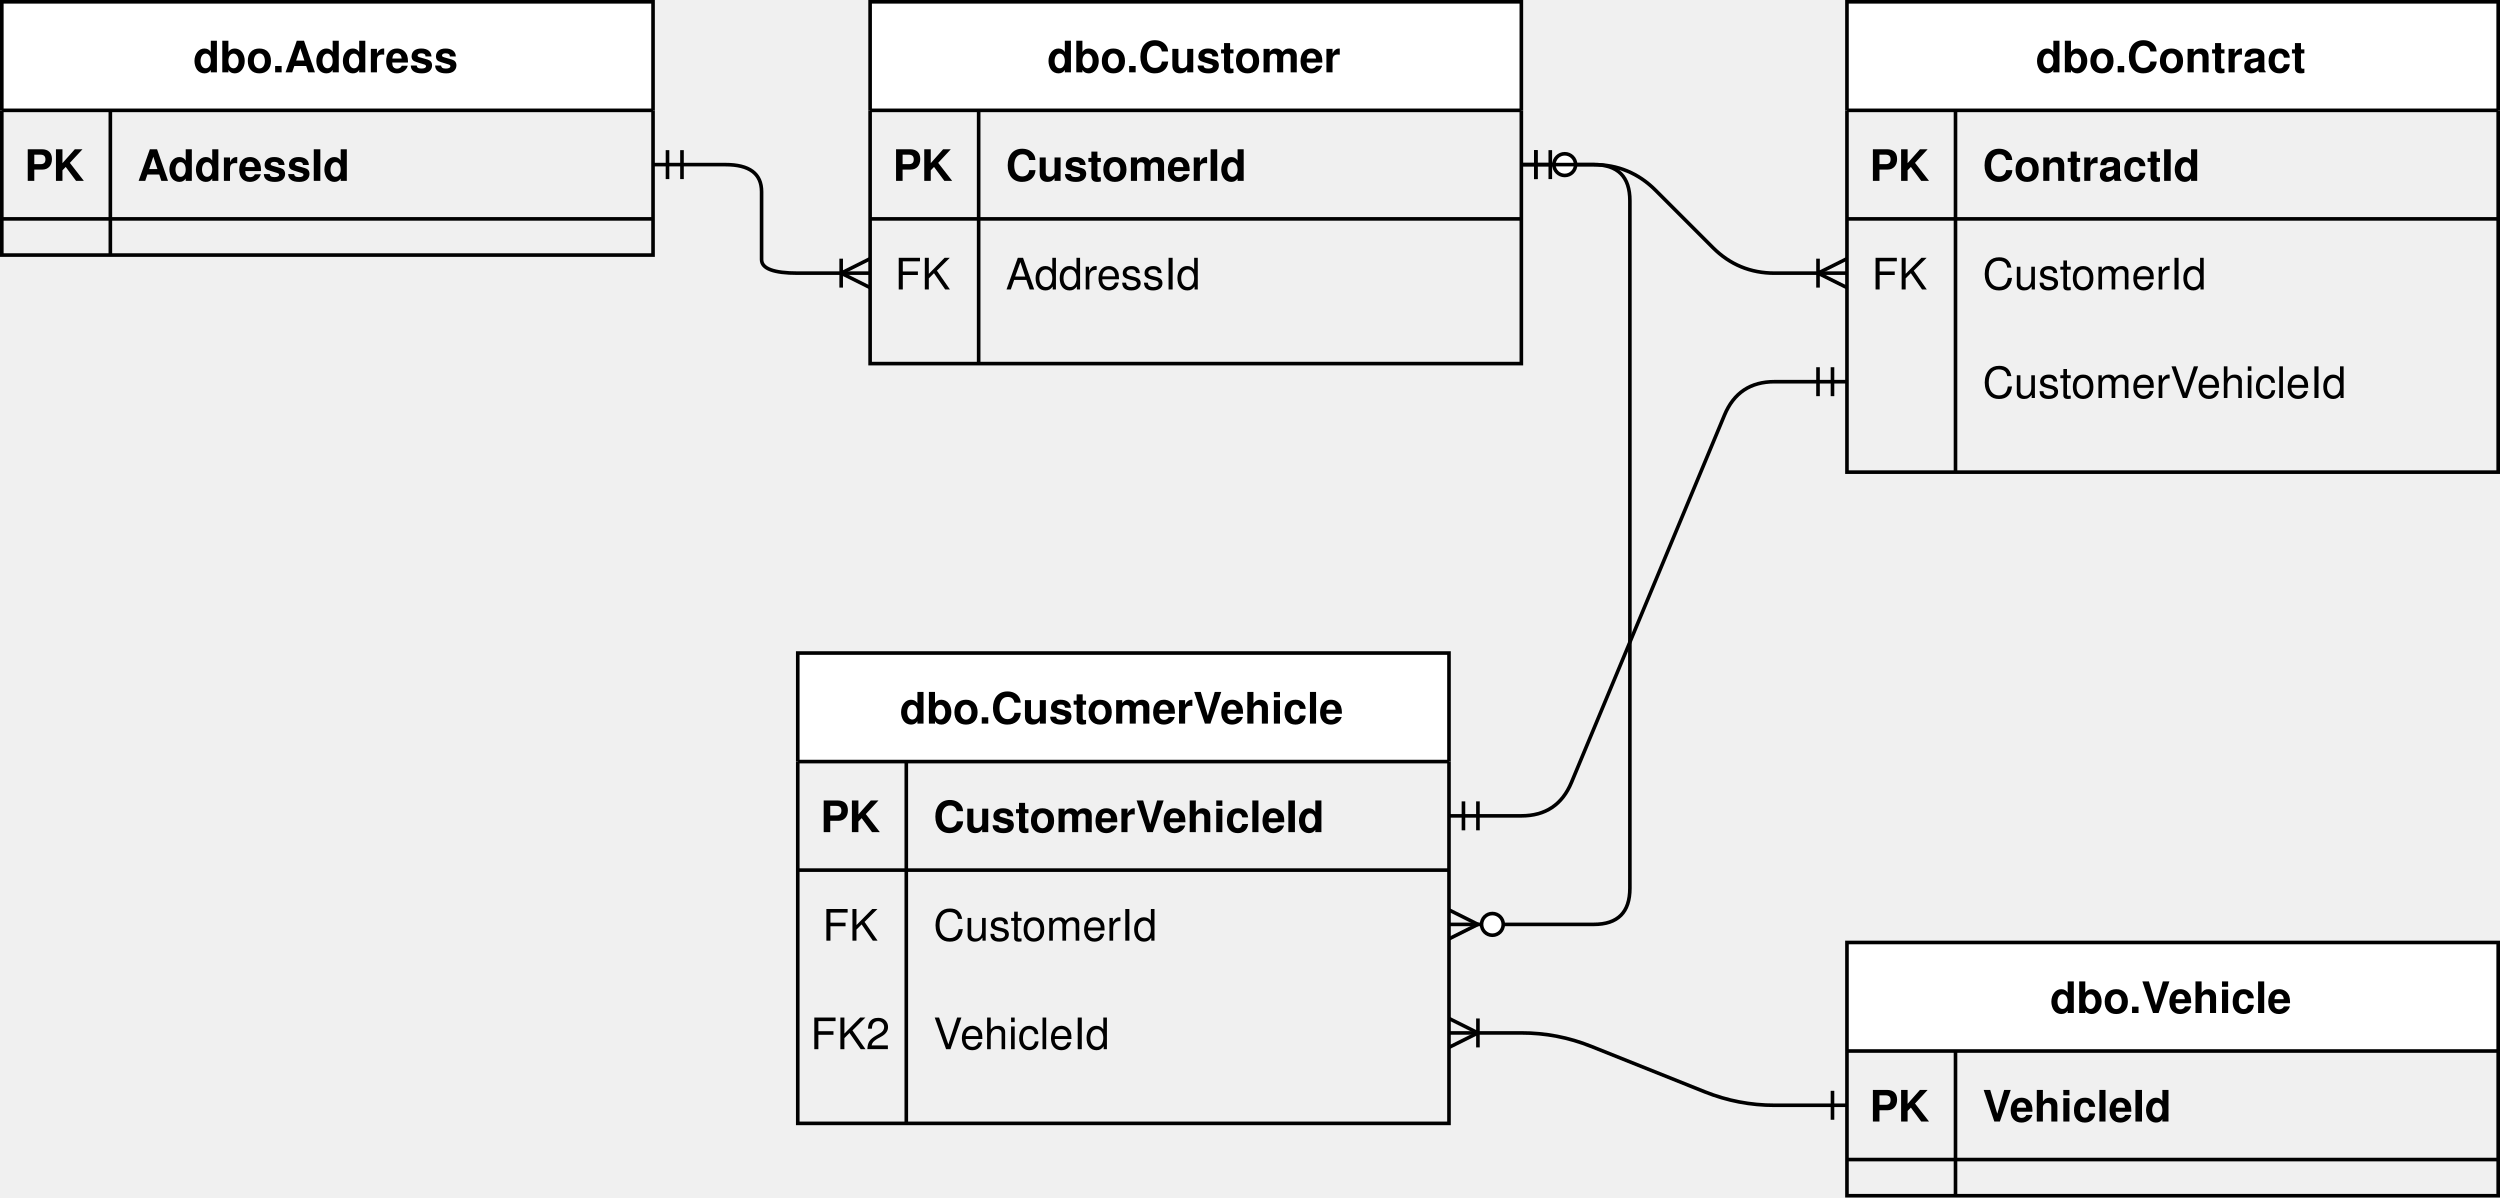
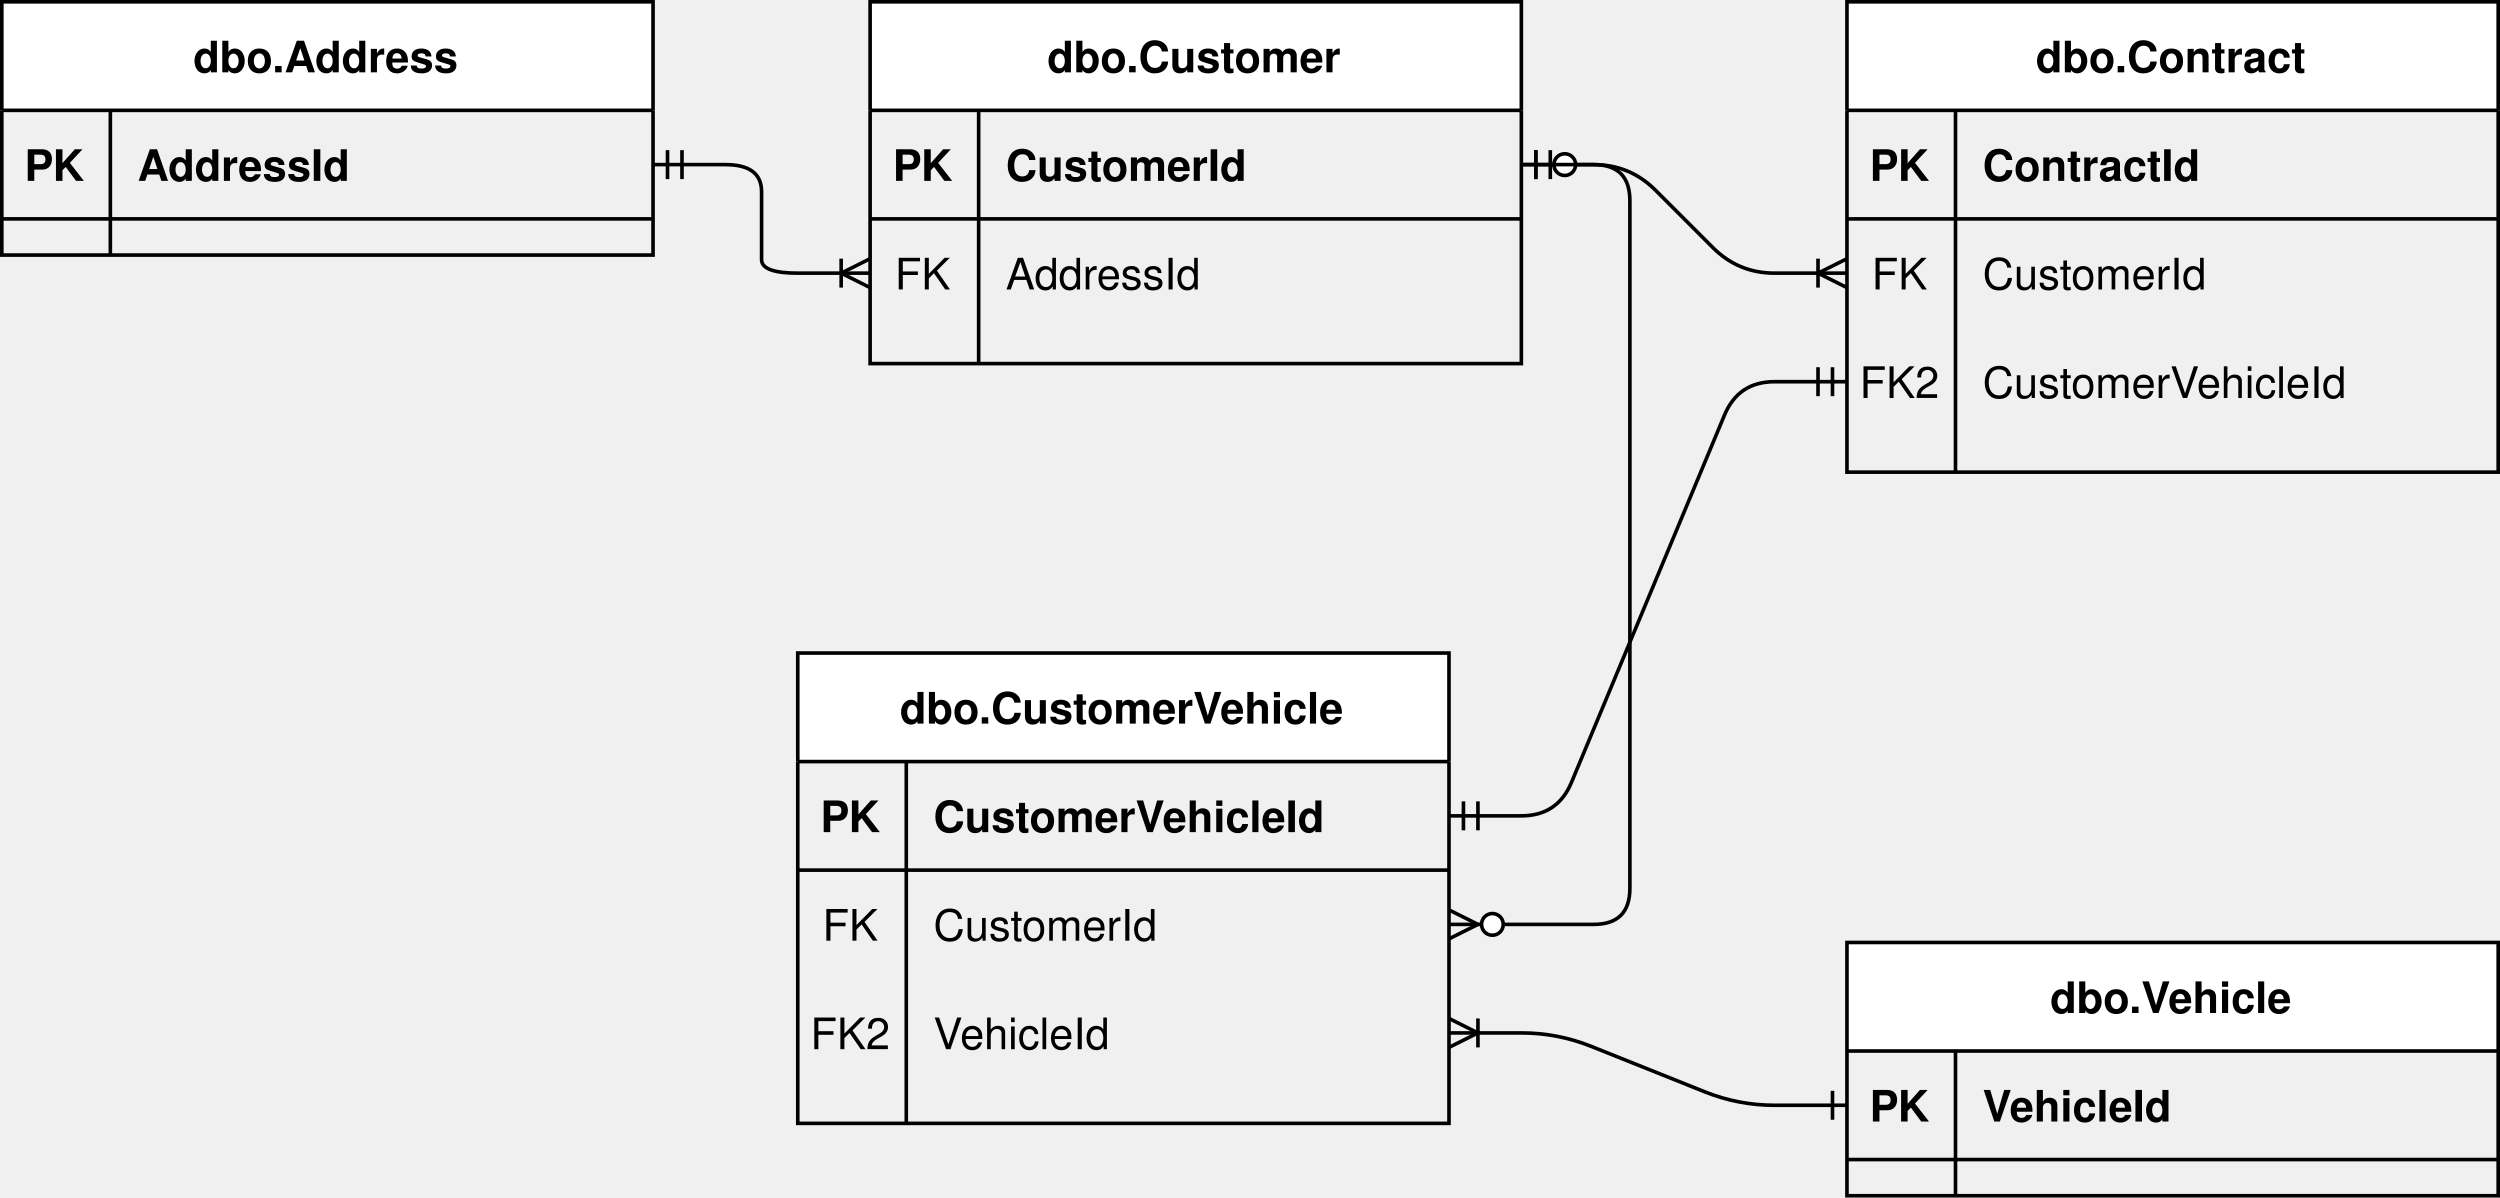
- <svg xmlns="http://www.w3.org/2000/svg" host="65bd71144e" version="1.1" width="691px" height="331px" viewBox="-0.5 -0.5 691 331" content="&lt;mxfile host=&quot;489cd950-b5de-4f5f-9a17-e2d2b1254979&quot; modified=&quot;2021-02-24T18:41:09.387Z&quot; agent=&quot;5.0 (Windows NT 10.0; Win64; x64) AppleWebKit/537.36 (KHTML, like Gecko) Code/1.53.2 Chrome/87.0.428.141 Electron/11.2.1 Safari/537.36&quot; etag=&quot;TF7QpBsBBTD2LHuIN4B_&quot; version=&quot;14.2.4&quot; type=&quot;embed&quot;&gt;&lt;diagram id=&quot;FRoR0ZprLb8Yj95AIThe&quot; name=&quot;Page-1&quot;&gt;7Vxdb+I4FP01vI5InFB4HFg6u5qOdtSOdp9dbMCSiZFjWphfv3ZiJyQmK4cJ+eggIZXcOMY+53LusRM6Aovd8QuH++03hjAd+WN0HIE/Rr7vBeOZ/KMiJx0ZTx7SyIYTpGN54IX8xKahjh4IwnGhoWCMCrIvBlcsivBKFGKQc/ZebLZmtPipe7jBVuBlBakd/ZcgsU2j03Ccx//EZLM1n+yN9ZkdNI11IN5CxN7PQmA5AgvOmEjf7Y4LTBV6Bpf0useKs9nAOI6EywV+esEbpAc9N/TKPn1GiOM41kMUJzNvOdq9eivgqwrNYwG50PSAsQxIwAUkEeYy4CXHlMJ9TJLmaWRLKHqCJ3YQpiNzNF+TI0bPKTuqrSTqSXamDlXna9n5ix6MOg0p2UTy/UrOVX3iXI5ZjuUJxkK3sNHQAL1hLvDxLKTR+YLZDgt+kk302QdN1Kl4+J7T7k11bHtGuWkHdaZtso5zMuQbzcdlboDFTSUhcoqCQPoskx1Gm4SbIvQKP8TZ/gfkGyx0YM+IQm75JuHJQCaULhhlisGIRaonwfb6JMVrc+0rE4LtDFF64lmnyazDuXxJHBbjT+EolMNdyGMvP5Yv1ZyLBYtiwWXeqD6wpO8dKwov0Oc706f5Ao58gQb4Ciy+vn+tx1iiVjBnrDYZ4xIZ5a8Mk8itaSI4W4IQji6iDJxRPoMV3AjV0EJVq9NfqGNwjf6kbefxHq5ItHlKr5yU0A9vgP6xOsfDG7Hh2XSogrE4xBIjKcL3iuED77qSkZmEX+Jnci8aFoOhM4UdVA3v4aOUjSz3elE3vKmFq1Gpj1o5ahDQRemYDUKaylz1TJomLUqTWaSeMfbYtTRhREx/NZRp5gxzC8qUWYoBWtrG8e5AiHy7MiQeVmouhytx97By0TW90sM2ws8wCkW7Gx9TZwo78LDALhQD9bB+ryoFsCuFUan+l4rrPGwNAjooHcDeL++jNLXqYetLU5seFti76MP0sFnq9UOZ7M3u4ayuGwe8CyWyN2LvSlRbiWZtKtGvbs32RIfctyza0CF799To0D94S1YUfxg5cse9AzkKbKd6fl9Ic1HJxG+0tM40R0uQH7a5tg6GYWBbXVsH7hx28VSBbWAHurbOcq8XlSOodrCDqRzXLbFr8NBFJbkb2wYUqs0ldmAb22EusYNeWdug2tr2X5kaB7wLJbLvE92VqLYStbnEDuw7R49fB7nKDty3Mtp4BtO+vzMYj9Q43h0oUejgiTDaYOMF5bSIOD1jCgVh0TI/kzrGdH3tycnNt2JHdWLiCH1Wv42Qh8vnn5izH+wbjE5mVV4+93dClo2kFoiYHfhKD808lySM9p1Jvxq2a3pnT0hefGySJ9N9w4VhXEJdf8Z3pZM5n4Ehz9zynpaIS2ekr8q5szoKSx1Nyh2lMFgdJUmQTdwtLxy2FJvNC/kVrUqLHYxQmhTyikeiBp18Q51SBNgZYh4i6U2GAL9IrH9thnilH5VkGXODDLFN5EAz5JKImFs0vUkRv/TcTFBm1jVFQFASkfIPihpMEQeb22yK5HlQmSBuohFeqCt9SwlQ/rLPrkyJoNRRUO6owZSwfbTazb/v4lc+IAdct4Sb+GHgxLbjlZz8Lpv4Wcr2chN/Yt8eG+gmfpZ7vViYTnwL18EsTK/bvK+BfwcL1Qebjxt7if+xmyy3GHXNpkG54Cymd2dR11nIw/x/GaTN838JAZb/AQ==&lt;/diagram&gt;&lt;/mxfile&gt;">
+ <svg xmlns="http://www.w3.org/2000/svg" host="65bd71144e" version="1.1" width="691px" height="331px" viewBox="-0.5 -0.5 691 331" content="&lt;mxfile host=&quot;489cd950-b5de-4f5f-9a17-e2d2b1254979&quot; modified=&quot;2021-02-24T18:43:19.185Z&quot; agent=&quot;5.0 (Windows NT 10.0; Win64; x64) AppleWebKit/537.36 (KHTML, like Gecko) Code/1.53.2 Chrome/87.0.428.141 Electron/11.2.1 Safari/537.36&quot; etag=&quot;j3PvKYrEVh93zvoJNXSw&quot; version=&quot;14.2.4&quot; type=&quot;embed&quot;&gt;&lt;diagram id=&quot;FRoR0ZprLb8Yj95AIThe&quot; name=&quot;Page-1&quot;&gt;7Vxdb+I4FP01vI5InFB4HBg6u5qOdtSOdp9dbMCSiZFjWphfv3ZiJyQmK4cN+eggIZXcOMY+53LusRM6Aovd8SuH++13hjAd+WN0HIEvI9/3xrNA/lGRk4lMHtLIhhOkY3nghfzCpqGOHgjCcaGhYIwKsi8GVyyK8EoUYpBz9l5stma0+Kl7uMFW4GUFqR39hyCxTaPTcJzH/8BkszWf7I31mR00jXUg3kLE3s9CYDkCC86YSN/tjgtMFXoGl/S6x4qz2cA4joTLBX56wRukBz039Mo+fUaI4zjWQxQnM2852r16K+CrCs1jAbnQ9ICxDEjABSQR5jLgJceUwn1MkuZpZEsoeoIndhCmI3M0X5MjRs8pO6qtJOpJdqYOVedr2fmLHow6DSnZRPL9Ss5VfeJcjlmO5QnGQrew0dAAvWEu8PEspNH5itkOC36STfTZB03UqXj4ntPuTXVse0a5aQd1pm2yjnMy5BvNx2VugMVNJSFyioJA+iyTHUabhJsi9Ao/xNn+J+QbLHRgz4hCbvkm4clAJpQuGGWKwYhFqifB9vokxWtz7SsTgu0MUXriWafJrMO5fEkcFuNP4SiUw13IYy8/li/VnIsFi2LBZd6oPrCk7x0rCi/Q5zvTp/kCjnyBBvgKLL5+fKvHWKJWMGesNhnjEhnlrwyTyK1pIjhbghCOLqIMnFE+gxXcCNXQQlWr05+oY3CN/qRt5/Eerki0eUqvnJTQD2+A/rE6x8MbseHZdKiCsTjEEiMpwveK4QPvupKRmYT/xc/kXjQsBkNnCjuoGt7DRykbWe71om54UwtXo1IftXLUIKCL0jEbhDSVueqZNE1alCazSD1j7LFracKImP5qKNPMGeYWlCmzFAO0tI3j3YEQ+XZlSDys1FwOV+LuYeWia3qlh22En2EUinY3PqbOFHbgYYFdKAbqYf1eVQpgVwqjUv0vFdd52BoEdFA6gL1f3kdpatXD1pemNj0ssHfRh+lhs9TrhzLZm93DWV03DngXSmRvxN6VqLYSzdpUIntr9vFbTdJ6IkXuuxZtSJG9gWqk6G+8JSuKP4wiuePegSIFtlk9vzWkuahk4jdaXWeyo1XID9tcXgfD8LCtLq8Ddw67eLDA9rADXV5nudeLyhFUm9jBVI7rVtk1eOiikty9bQMK1eYqO7jkbYdobYNeWdug2tr2X5kaB7wLJbJvFd2VqLYStbnKDuybRwNdZQfuuxltPIZp3+IZjEdqHO8OlCh08EQYbbDxgnJaRJyeMYWCsGiZn0kdY7q+9uTk5luxozoxcYQ+q59HyMPl8y/M2U/2HUYnsyovn/srIctGUgtEzA58pYdmHk0SRvvOpF8N2zW9s4ckLz45yZPpvuHCMC6hrj/jh9LJnM/AkGfuek9LxKUz0lfl3FkdhaWOJuWOUhisjpIkyCbulhcOD3w2mxfyK1qVFjsYoTQp5BWPRA06+YY6pQiwM8Q8R9KbDAF+kVj/2gzxSr8ryTLmBhlim8iBZsglETF3aXqTIn7p0ZmgzKxrioCgJCLl3xQ1mCIONrfZFMnzoDJB3EQjvFBX+pYSoPxln12ZEkGpo6DcUYMpYftotZt/38WvfEYOuG4JN/HbwIltxys5+V028bOU7eUm/sS+PTbQTfws93qxMJ34Fq6DWZhet3lfA/8OFqoPNh839hL/YTdZbjHqmk2DcsFZTO/Ooq6zkIf5vzNIm+f/FQIs/wU=&lt;/diagram&gt;&lt;/mxfile&gt;">
  <defs>
    <clipPath id="mx-clip-0-30-30-30-0">
      <rect x="0" y="30" width="30" height="30" />
    </clipPath>
    <clipPath id="mx-clip-36-30-144-30-0">
      <rect x="36" y="30" width="144" height="30" />
    </clipPath>
    <clipPath id="mx-clip-240-30-30-30-0">
      <rect x="240" y="30" width="30" height="30" />
    </clipPath>
    <clipPath id="mx-clip-276-30-144-30-0">
      <rect x="276" y="30" width="144" height="30" />
    </clipPath>
    <clipPath id="mx-clip-240-60-30-30-0">
      <rect x="240" y="60" width="30" height="30" />
    </clipPath>
    <clipPath id="mx-clip-276-60-144-30-0">
      <rect x="276" y="60" width="144" height="30" />
    </clipPath>
    <clipPath id="mx-clip-510-30-30-30-0">
      <rect x="510" y="30" width="30" height="30" />
    </clipPath>
    <clipPath id="mx-clip-546-30-144-30-0">
      <rect x="546" y="30" width="144" height="30" />
    </clipPath>
    <clipPath id="mx-clip-510-60-30-30-0">
      <rect x="510" y="60" width="30" height="30" />
    </clipPath>
    <clipPath id="mx-clip-546-60-144-30-0">
      <rect x="546" y="60" width="144" height="30" />
+     </clipPath>
+     <clipPath id="mx-clip-510-90-30-30-0">
+       <rect x="510" y="90" width="30" height="30" />
    </clipPath>
    <clipPath id="mx-clip-546-90-144-30-0">
      <rect x="546" y="90" width="144" height="30" />
    </clipPath>
    <clipPath id="mx-clip-220-210-30-30-0">
      <rect x="220" y="210" width="30" height="30" />
    </clipPath>
    <clipPath id="mx-clip-256-210-144-30-0">
      <rect x="256" y="210" width="144" height="30" />
    </clipPath>
    <clipPath id="mx-clip-220-240-30-30-0">
      <rect x="220" y="240" width="30" height="30" />
    </clipPath>
    <clipPath id="mx-clip-256-240-144-30-0">
      <rect x="256" y="240" width="144" height="30" />
    </clipPath>
    <clipPath id="mx-clip-220-270-30-30-0">
      <rect x="220" y="270" width="30" height="30" />
    </clipPath>
    <clipPath id="mx-clip-256-270-144-30-0">
      <rect x="256" y="270" width="144" height="30" />
    </clipPath>
    <clipPath id="mx-clip-510-290-30-30-0">
      <rect x="510" y="290" width="30" height="30" />
    </clipPath>
    <clipPath id="mx-clip-546-290-144-30-0">
      <rect x="546" y="290" width="144" height="30" />
    </clipPath>
  </defs>
  <g>
    <path d="M 0 30 L 0 0 L 180 0 L 180 30" fill="#ffffff" stroke="#000000" stroke-miterlimit="10" pointer-events="all" />
    <path d="M 0 30 L 0 70 L 180 70 L 180 30" fill="none" stroke="#000000" stroke-miterlimit="10" pointer-events="none" />
    <path d="M 0 30 L 180 30" fill="none" stroke="#000000" stroke-miterlimit="10" pointer-events="none" />
    <path d="M 30 30 L 30 70" fill="none" stroke="#000000" stroke-miterlimit="10" pointer-events="none" />
    <g fill="#000000" font-family="Helvetica" font-weight="bold" pointer-events="none" text-anchor="middle" font-size="12px">
      <text x="89.5" y="19.5">
                dbo.Address
            </text>
    </g>
    <path d="M 0 30 M 180 30 M 180 60 L 0 60" fill="none" stroke="#000000" stroke-miterlimit="10" pointer-events="none" />
    <path d="M 0 30 M 30 30 M 30 60 M 0 60" fill="none" stroke="#000000" stroke-miterlimit="10" pointer-events="none" />
    <g fill="#000000" font-family="Helvetica" font-weight="bold" pointer-events="none" clip-path="url(#mx-clip-0-30-30-30-0)" text-anchor="middle" font-size="12px">
      <text x="14.5" y="49.5">
                PK
            </text>
    </g>
    <path d="M 30 30 M 180 30 M 180 60 M 30 60" fill="none" stroke="#000000" stroke-miterlimit="10" pointer-events="none" />
    <g fill="#000000" font-family="Helvetica" font-weight="bold" text-decoration="underline" pointer-events="none" clip-path="url(#mx-clip-36-30-144-30-0)" font-size="12px">
      <text x="37.5" y="49.5">
                AddressId
            </text>
    </g>
    <path d="M 240 30 L 240 0 L 420 0 L 420 30" fill="#ffffff" stroke="#000000" stroke-miterlimit="10" pointer-events="none" />
    <path d="M 240 30 L 240 100 L 420 100 L 420 30" fill="none" stroke="#000000" stroke-miterlimit="10" pointer-events="none" />
    <path d="M 240 30 L 420 30" fill="none" stroke="#000000" stroke-miterlimit="10" pointer-events="none" />
    <path d="M 270 30 L 270 100" fill="none" stroke="#000000" stroke-miterlimit="10" pointer-events="none" />
    <g fill="#000000" font-family="Helvetica" font-weight="bold" pointer-events="none" text-anchor="middle" font-size="12px">
      <text x="329.5" y="19.5">
                dbo.Customer
            </text>
    </g>
    <path d="M 240 30 M 420 30 M 420 60 L 240 60" fill="none" stroke="#000000" stroke-miterlimit="10" pointer-events="none" />
    <path d="M 240 30 M 270 30 M 270 60 M 240 60" fill="none" stroke="#000000" stroke-miterlimit="10" pointer-events="none" />
    <g fill="#000000" font-family="Helvetica" font-weight="bold" pointer-events="none" clip-path="url(#mx-clip-240-30-30-30-0)" text-anchor="middle" font-size="12px">
      <text x="254.5" y="49.5">
                PK
            </text>
    </g>
    <path d="M 270 30 M 420 30 M 420 60 M 270 60" fill="none" stroke="#000000" stroke-miterlimit="10" pointer-events="none" />
    <g fill="#000000" font-family="Helvetica" font-weight="bold" text-decoration="underline" pointer-events="none" clip-path="url(#mx-clip-276-30-144-30-0)" font-size="12px">
      <text x="277.5" y="49.5">
                CustomerId
            </text>
    </g>
    <path d="M 240 60 M 420 60 M 420 90 M 240 90" fill="none" stroke="#000000" stroke-miterlimit="10" pointer-events="none" />
    <path d="M 240 60 M 270 60 M 270 90 M 240 90" fill="none" stroke="#000000" stroke-miterlimit="10" pointer-events="none" />
    <g fill="#000000" font-family="Helvetica" pointer-events="none" clip-path="url(#mx-clip-240-60-30-30-0)" text-anchor="middle" font-size="12px">
      <text x="254.5" y="79.5">
                FK
            </text>
    </g>
    <path d="M 270 60 M 420 60 M 420 90 M 270 90" fill="none" stroke="#000000" stroke-miterlimit="10" pointer-events="none" />
    <g fill="#000000" font-family="Helvetica" pointer-events="none" clip-path="url(#mx-clip-276-60-144-30-0)" font-size="12px">
      <text x="277.5" y="79.5">
                AddressId
            </text>
    </g>
    <path d="M 510 30 L 510 0 L 690 0 L 690 30" fill="#ffffff" stroke="#000000" stroke-miterlimit="10" pointer-events="none" />
    <path d="M 510 30 L 510 130 L 690 130 L 690 30" fill="none" stroke="#000000" stroke-miterlimit="10" pointer-events="none" />
    <path d="M 510 30 L 690 30" fill="none" stroke="#000000" stroke-miterlimit="10" pointer-events="none" />
    <path d="M 540 30 L 540 130" fill="none" stroke="#000000" stroke-miterlimit="10" pointer-events="none" />
    <g fill="#000000" font-family="Helvetica" font-weight="bold" pointer-events="none" text-anchor="middle" font-size="12px">
      <text x="599.5" y="19.5">
                dbo.Contract
            </text>
    </g>
    <path d="M 510 30 M 690 30 M 690 60 L 510 60" fill="none" stroke="#000000" stroke-miterlimit="10" pointer-events="none" />
    <path d="M 510 30 M 540 30 M 540 60 M 510 60" fill="none" stroke="#000000" stroke-miterlimit="10" pointer-events="none" />
    <g fill="#000000" font-family="Helvetica" font-weight="bold" pointer-events="none" clip-path="url(#mx-clip-510-30-30-30-0)" text-anchor="middle" font-size="12px">
      <text x="524.5" y="49.5">
                PK
            </text>
    </g>
    <path d="M 540 30 M 690 30 M 690 60 M 540 60" fill="none" stroke="#000000" stroke-miterlimit="10" pointer-events="none" />
    <g fill="#000000" font-family="Helvetica" font-weight="bold" text-decoration="underline" pointer-events="none" clip-path="url(#mx-clip-546-30-144-30-0)" font-size="12px">
      <text x="547.5" y="49.5">
                ContractId
            </text>
    </g>
    <path d="M 510 60 M 690 60 M 690 90 M 510 90" fill="none" stroke="#000000" stroke-miterlimit="10" pointer-events="none" />
    <path d="M 510 60 M 540 60 M 540 90 M 510 90" fill="none" stroke="#000000" stroke-miterlimit="10" pointer-events="none" />
    <g fill="#000000" font-family="Helvetica" pointer-events="none" clip-path="url(#mx-clip-510-60-30-30-0)" text-anchor="middle" font-size="12px">
      <text x="524.5" y="79.5">
                FK
            </text>
    </g>
    <path d="M 540 60 M 690 60 M 690 90 M 540 90" fill="none" stroke="#000000" stroke-miterlimit="10" pointer-events="none" />
    <g fill="#000000" font-family="Helvetica" pointer-events="none" clip-path="url(#mx-clip-546-60-144-30-0)" font-size="12px">
      <text x="547.5" y="79.5">
                CustomerId
            </text>
    </g>
    <path d="M 510 90 M 690 90 M 690 120 M 510 120" fill="none" stroke="#000000" stroke-miterlimit="10" pointer-events="none" />
    <path d="M 510 90 M 540 90 M 540 120 M 510 120" fill="none" stroke="#000000" stroke-miterlimit="10" pointer-events="none" />
+     <g fill="#000000" font-family="Helvetica" pointer-events="none" clip-path="url(#mx-clip-510-90-30-30-0)" text-anchor="middle" font-size="12px">
+       <text x="524.5" y="109.5">
+                 FK2
+             </text>
+     </g>
    <path d="M 540 90 M 690 90 M 690 120 M 540 120" fill="none" stroke="#000000" stroke-miterlimit="10" pointer-events="none" />
    <g fill="#000000" font-family="Helvetica" pointer-events="none" clip-path="url(#mx-clip-546-90-144-30-0)" font-size="12px">
      <text x="547.5" y="109.5">
                CustomerVehicleId
            </text>
    </g>
    <path d="M 220 210 L 220 180 L 400 180 L 400 210" fill="#ffffff" stroke="#000000" stroke-miterlimit="10" pointer-events="none" />
    <path d="M 220 210 L 220 310 L 400 310 L 400 210" fill="none" stroke="#000000" stroke-miterlimit="10" pointer-events="none" />
    <path d="M 220 210 L 400 210" fill="none" stroke="#000000" stroke-miterlimit="10" pointer-events="none" />
    <path d="M 250 210 L 250 310" fill="none" stroke="#000000" stroke-miterlimit="10" pointer-events="none" />
    <g fill="#000000" font-family="Helvetica" font-weight="bold" pointer-events="none" text-anchor="middle" font-size="12px">
      <text x="309.5" y="199.5">
                dbo.CustomerVehicle
            </text>
    </g>
    <path d="M 220 210 M 400 210 M 400 240 L 220 240" fill="none" stroke="#000000" stroke-miterlimit="10" pointer-events="none" />
    <path d="M 220 210 M 250 210 M 250 240 M 220 240" fill="none" stroke="#000000" stroke-miterlimit="10" pointer-events="none" />
    <g fill="#000000" font-family="Helvetica" font-weight="bold" pointer-events="none" clip-path="url(#mx-clip-220-210-30-30-0)" text-anchor="middle" font-size="12px">
      <text x="234.5" y="229.5">
                PK
            </text>
    </g>
    <path d="M 250 210 M 400 210 M 400 240 M 250 240" fill="none" stroke="#000000" stroke-miterlimit="10" pointer-events="none" />
    <g fill="#000000" font-family="Helvetica" font-weight="bold" text-decoration="underline" pointer-events="none" clip-path="url(#mx-clip-256-210-144-30-0)" font-size="12px">
      <text x="257.5" y="229.5">
                CustomerVehicleId
            </text>
    </g>
    <path d="M 220 240 M 400 240 M 400 270 M 220 270" fill="none" stroke="#000000" stroke-miterlimit="10" pointer-events="none" />
    <path d="M 220 240 M 250 240 M 250 270 M 220 270" fill="none" stroke="#000000" stroke-miterlimit="10" pointer-events="none" />
    <g fill="#000000" font-family="Helvetica" pointer-events="none" clip-path="url(#mx-clip-220-240-30-30-0)" text-anchor="middle" font-size="12px">
      <text x="234.5" y="259.5">
                FK
            </text>
    </g>
    <path d="M 250 240 M 400 240 M 400 270 M 250 270" fill="none" stroke="#000000" stroke-miterlimit="10" pointer-events="none" />
    <g fill="#000000" font-family="Helvetica" pointer-events="none" clip-path="url(#mx-clip-256-240-144-30-0)" font-size="12px">
      <text x="257.5" y="259.5">
                CustomerId
            </text>
    </g>
    <path d="M 220 270 M 400 270 M 400 300 M 220 300" fill="none" stroke="#000000" stroke-miterlimit="10" pointer-events="none" />
    <path d="M 220 270 M 250 270 M 250 300 M 220 300" fill="none" stroke="#000000" stroke-miterlimit="10" pointer-events="none" />
    <g fill="#000000" font-family="Helvetica" pointer-events="none" clip-path="url(#mx-clip-220-270-30-30-0)" text-anchor="middle" font-size="12px">
      <text x="234.5" y="289.5">
                FK2
            </text>
    </g>
    <path d="M 250 270 M 400 270 M 400 300 M 250 300" fill="none" stroke="#000000" stroke-miterlimit="10" pointer-events="none" />
    <g fill="#000000" font-family="Helvetica" pointer-events="none" clip-path="url(#mx-clip-256-270-144-30-0)" font-size="12px">
      <text x="257.5" y="289.5">
                VehicleId
            </text>
    </g>
    <path d="M 420 45 L 440 45 Q 450 45 450 55 L 450 245 Q 450 255 440 255 L 400 255" fill="none" stroke="#000000" stroke-miterlimit="10" pointer-events="none" />
    <ellipse cx="432" cy="45" rx="3" ry="3" fill="#ffffff" stroke="#000000" pointer-events="none" />
    <path d="M 424 41 L 424 49" fill="none" stroke="#000000" stroke-miterlimit="10" pointer-events="none" />
    <ellipse cx="412" cy="255" rx="3" ry="3" fill="#ffffff" stroke="#000000" pointer-events="none" />
    <path d="M 400 259 L 408 255 L 400 251" fill="none" stroke="#000000" stroke-miterlimit="10" pointer-events="none" />
    <path d="M 180 45 L 200 45 Q 210 45 210 52.5 L 210 56.25 Q 210 60 210 67.5 L 210 71.25 Q 210 75 220 75 L 240 75" fill="none" stroke="#000000" stroke-miterlimit="10" pointer-events="none" />
    <path d="M 184 41 L 184 49 M 188 41 L 188 49" fill="none" stroke="#000000" stroke-miterlimit="10" pointer-events="none" />
    <path d="M 232 79 L 232 71 M 240 71 L 232 75 L 240 79" fill="none" stroke="#000000" stroke-miterlimit="10" pointer-events="none" />
    <path d="M 420 45 L 440 45 Q 450 45 457.07 52.07 L 472.93 67.93 Q 480 75 490 75 L 510 75" fill="none" stroke="#000000" stroke-miterlimit="10" pointer-events="none" />
    <path d="M 424 41 L 424 49 M 428 41 L 428 49" fill="none" stroke="#000000" stroke-miterlimit="10" pointer-events="none" />
    <path d="M 502 79 L 502 71 M 510 71 L 502 75 L 510 79" fill="none" stroke="#000000" stroke-miterlimit="10" pointer-events="none" />
    <path d="M 510 105 L 490 105 Q 480 105 476.15 114.23 L 433.85 215.77 Q 430 225 420 225 L 400 225" fill="none" stroke="#000000" stroke-miterlimit="10" pointer-events="none" />
    <path d="M 506 109 L 506 101 M 502 109 L 502 101" fill="none" stroke="#000000" stroke-miterlimit="10" pointer-events="none" />
    <path d="M 404 221 L 404 229 M 408 221 L 408 229" fill="none" stroke="#000000" stroke-miterlimit="10" pointer-events="none" />
    <path d="M 510 290 L 510 260 L 690 260 L 690 290" fill="#ffffff" stroke="#000000" stroke-miterlimit="10" pointer-events="none" />
    <path d="M 510 290 L 510 330 L 690 330 L 690 290" fill="none" stroke="#000000" stroke-miterlimit="10" pointer-events="none" />
    <path d="M 510 290 L 690 290" fill="none" stroke="#000000" stroke-miterlimit="10" pointer-events="none" />
    <path d="M 540 290 L 540 330" fill="none" stroke="#000000" stroke-miterlimit="10" pointer-events="none" />
    <g fill="#000000" font-family="Helvetica" font-weight="bold" pointer-events="none" text-anchor="middle" font-size="12px">
      <text x="599.5" y="279.5">
                dbo.Vehicle
            </text>
    </g>
    <path d="M 510 290 M 690 290 M 690 320 L 510 320" fill="none" stroke="#000000" stroke-miterlimit="10" pointer-events="none" />
    <path d="M 510 290 M 540 290 M 540 320 M 510 320" fill="none" stroke="#000000" stroke-miterlimit="10" pointer-events="none" />
    <g fill="#000000" font-family="Helvetica" font-weight="bold" pointer-events="none" clip-path="url(#mx-clip-510-290-30-30-0)" text-anchor="middle" font-size="12px">
      <text x="524.5" y="309.5">
                PK
            </text>
    </g>
    <path d="M 540 290 M 690 290 M 690 320 M 540 320" fill="none" stroke="#000000" stroke-miterlimit="10" pointer-events="none" />
    <g fill="#000000" font-family="Helvetica" font-weight="bold" text-decoration="underline" pointer-events="none" clip-path="url(#mx-clip-546-290-144-30-0)" font-size="12px">
      <text x="547.5" y="309.5">
                VehicleId
            </text>
    </g>
    <path d="M 510 305 L 490 305 Q 480 305 470.72 301.29 L 439.28 288.71 Q 430 285 420 285 L 400 285" fill="none" stroke="#000000" stroke-miterlimit="10" pointer-events="none" />
    <path d="M 506 309 L 506 301" fill="none" stroke="#000000" stroke-miterlimit="10" pointer-events="none" />
    <path d="M 408 281 L 408 289 M 400 289 L 408 285 L 400 281" fill="none" stroke="#000000" stroke-miterlimit="10" pointer-events="none" />
  </g>
</svg>
